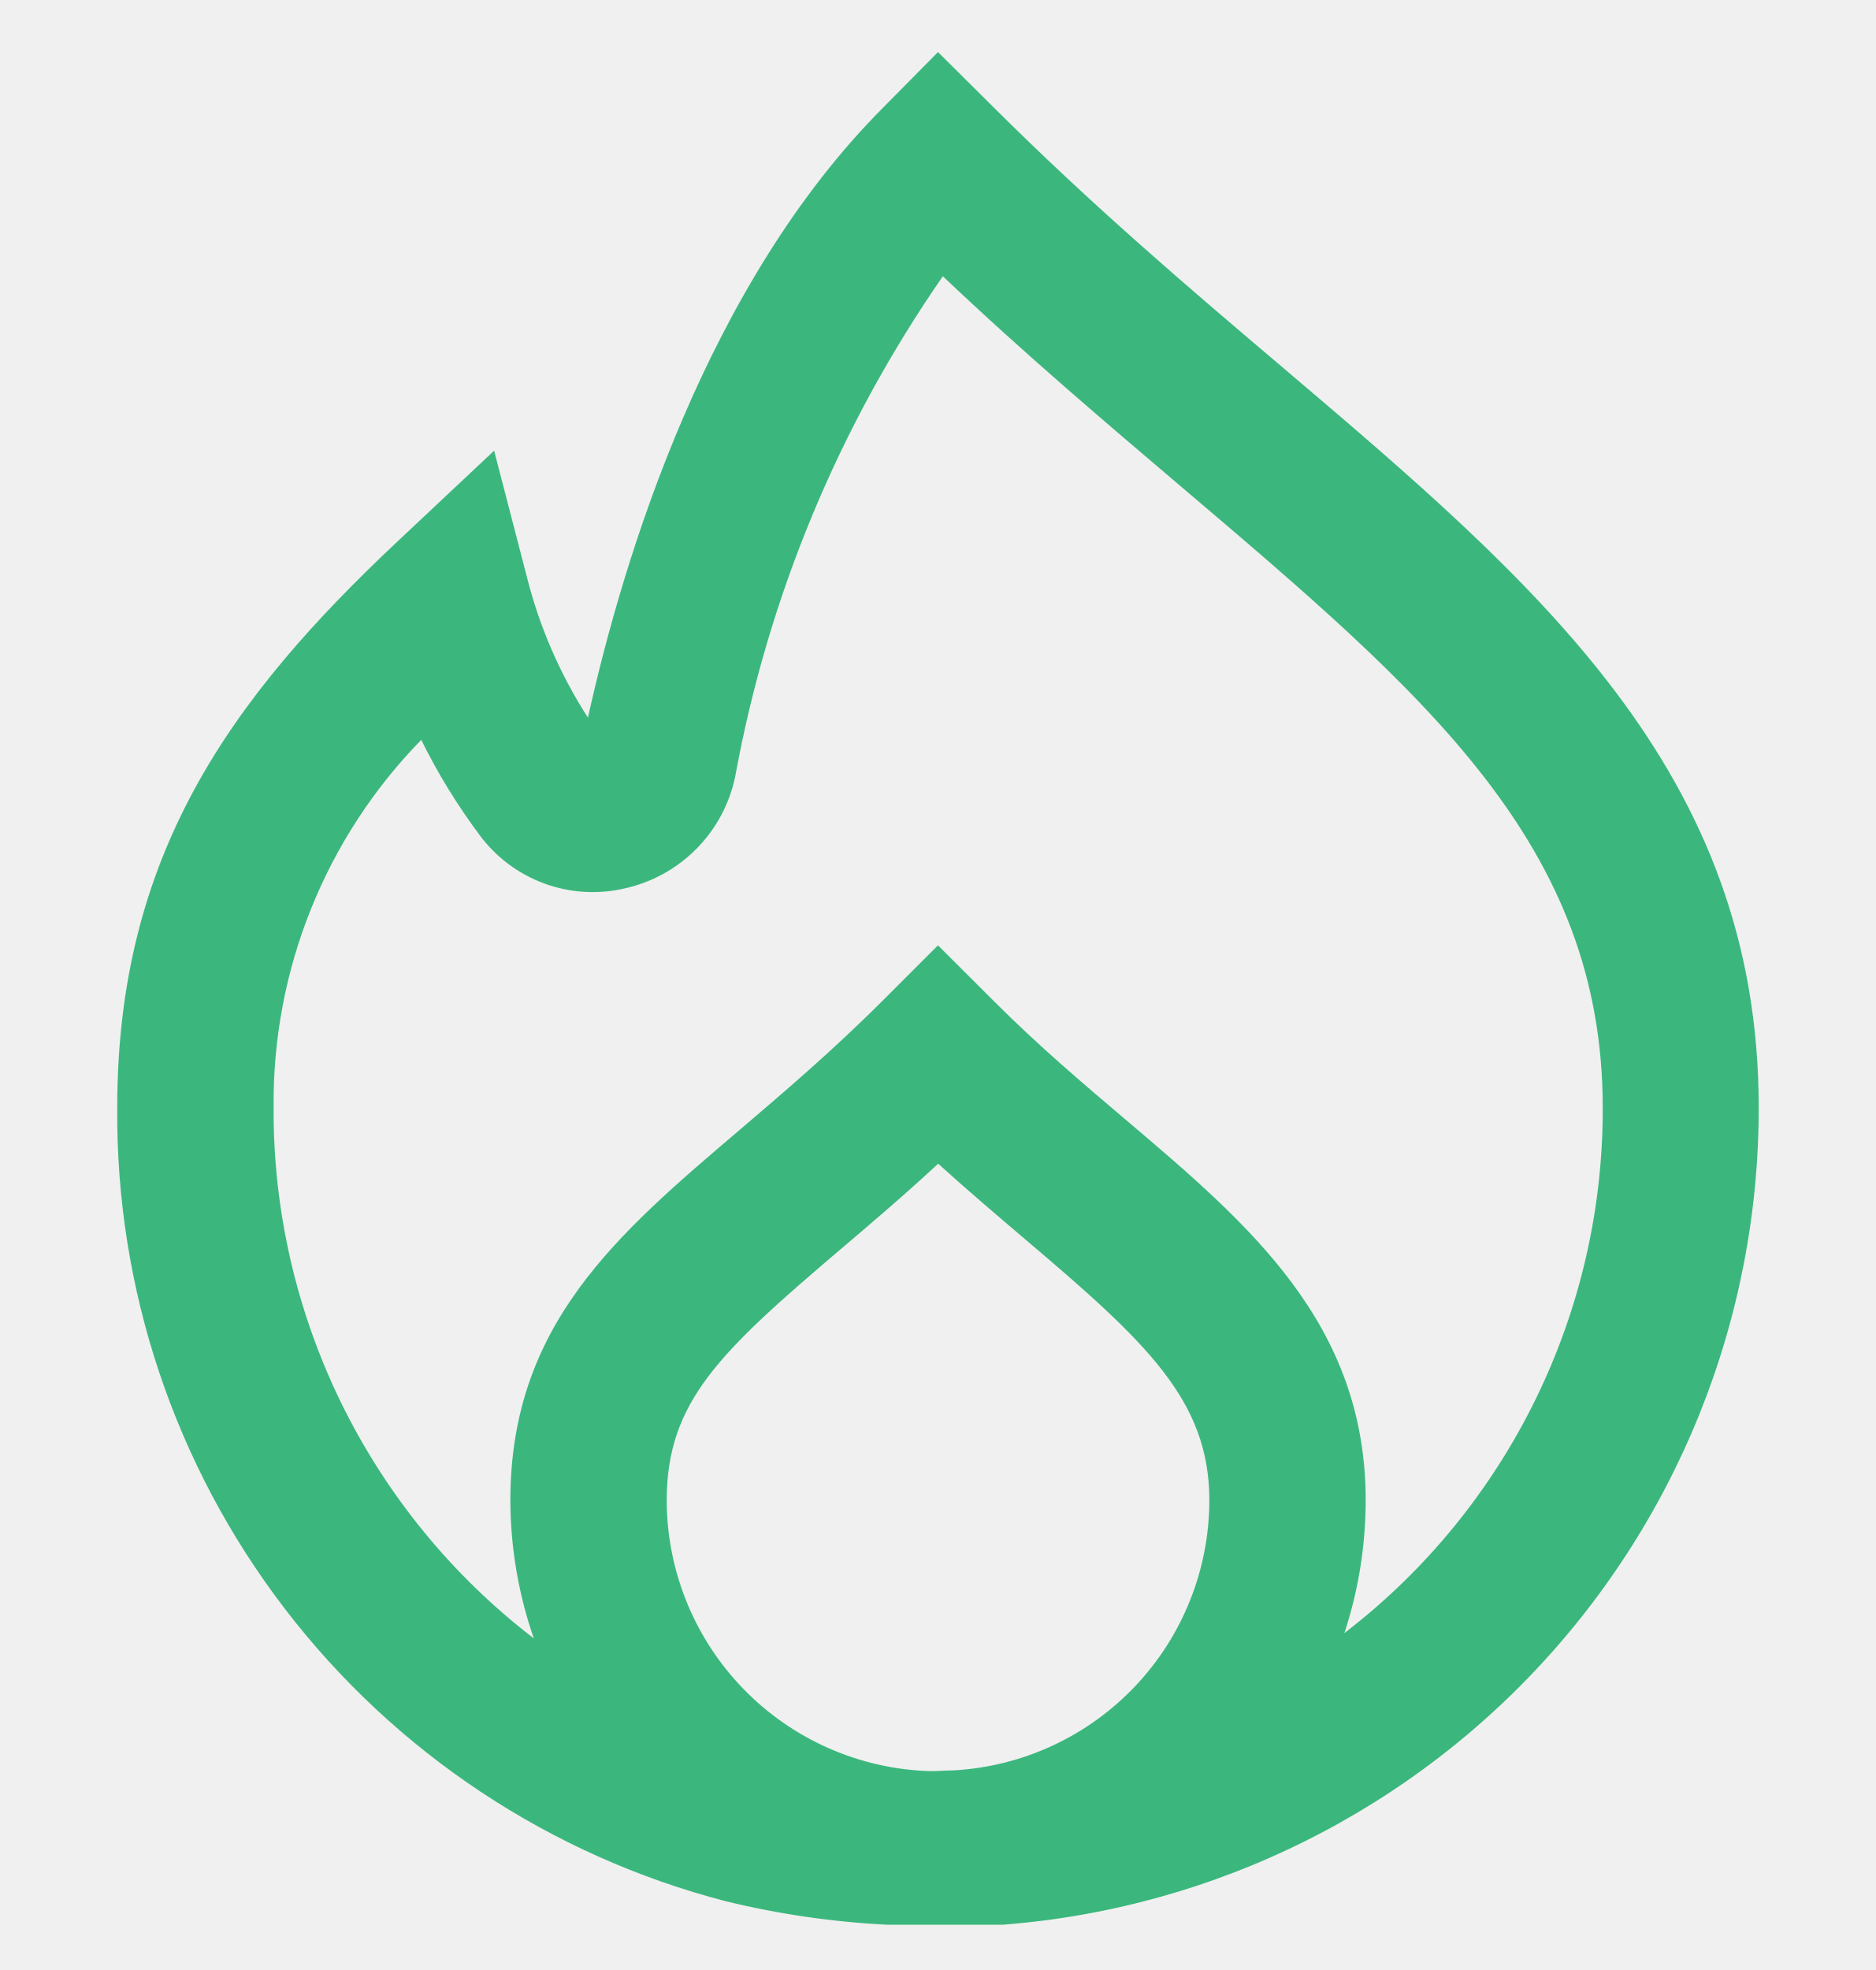
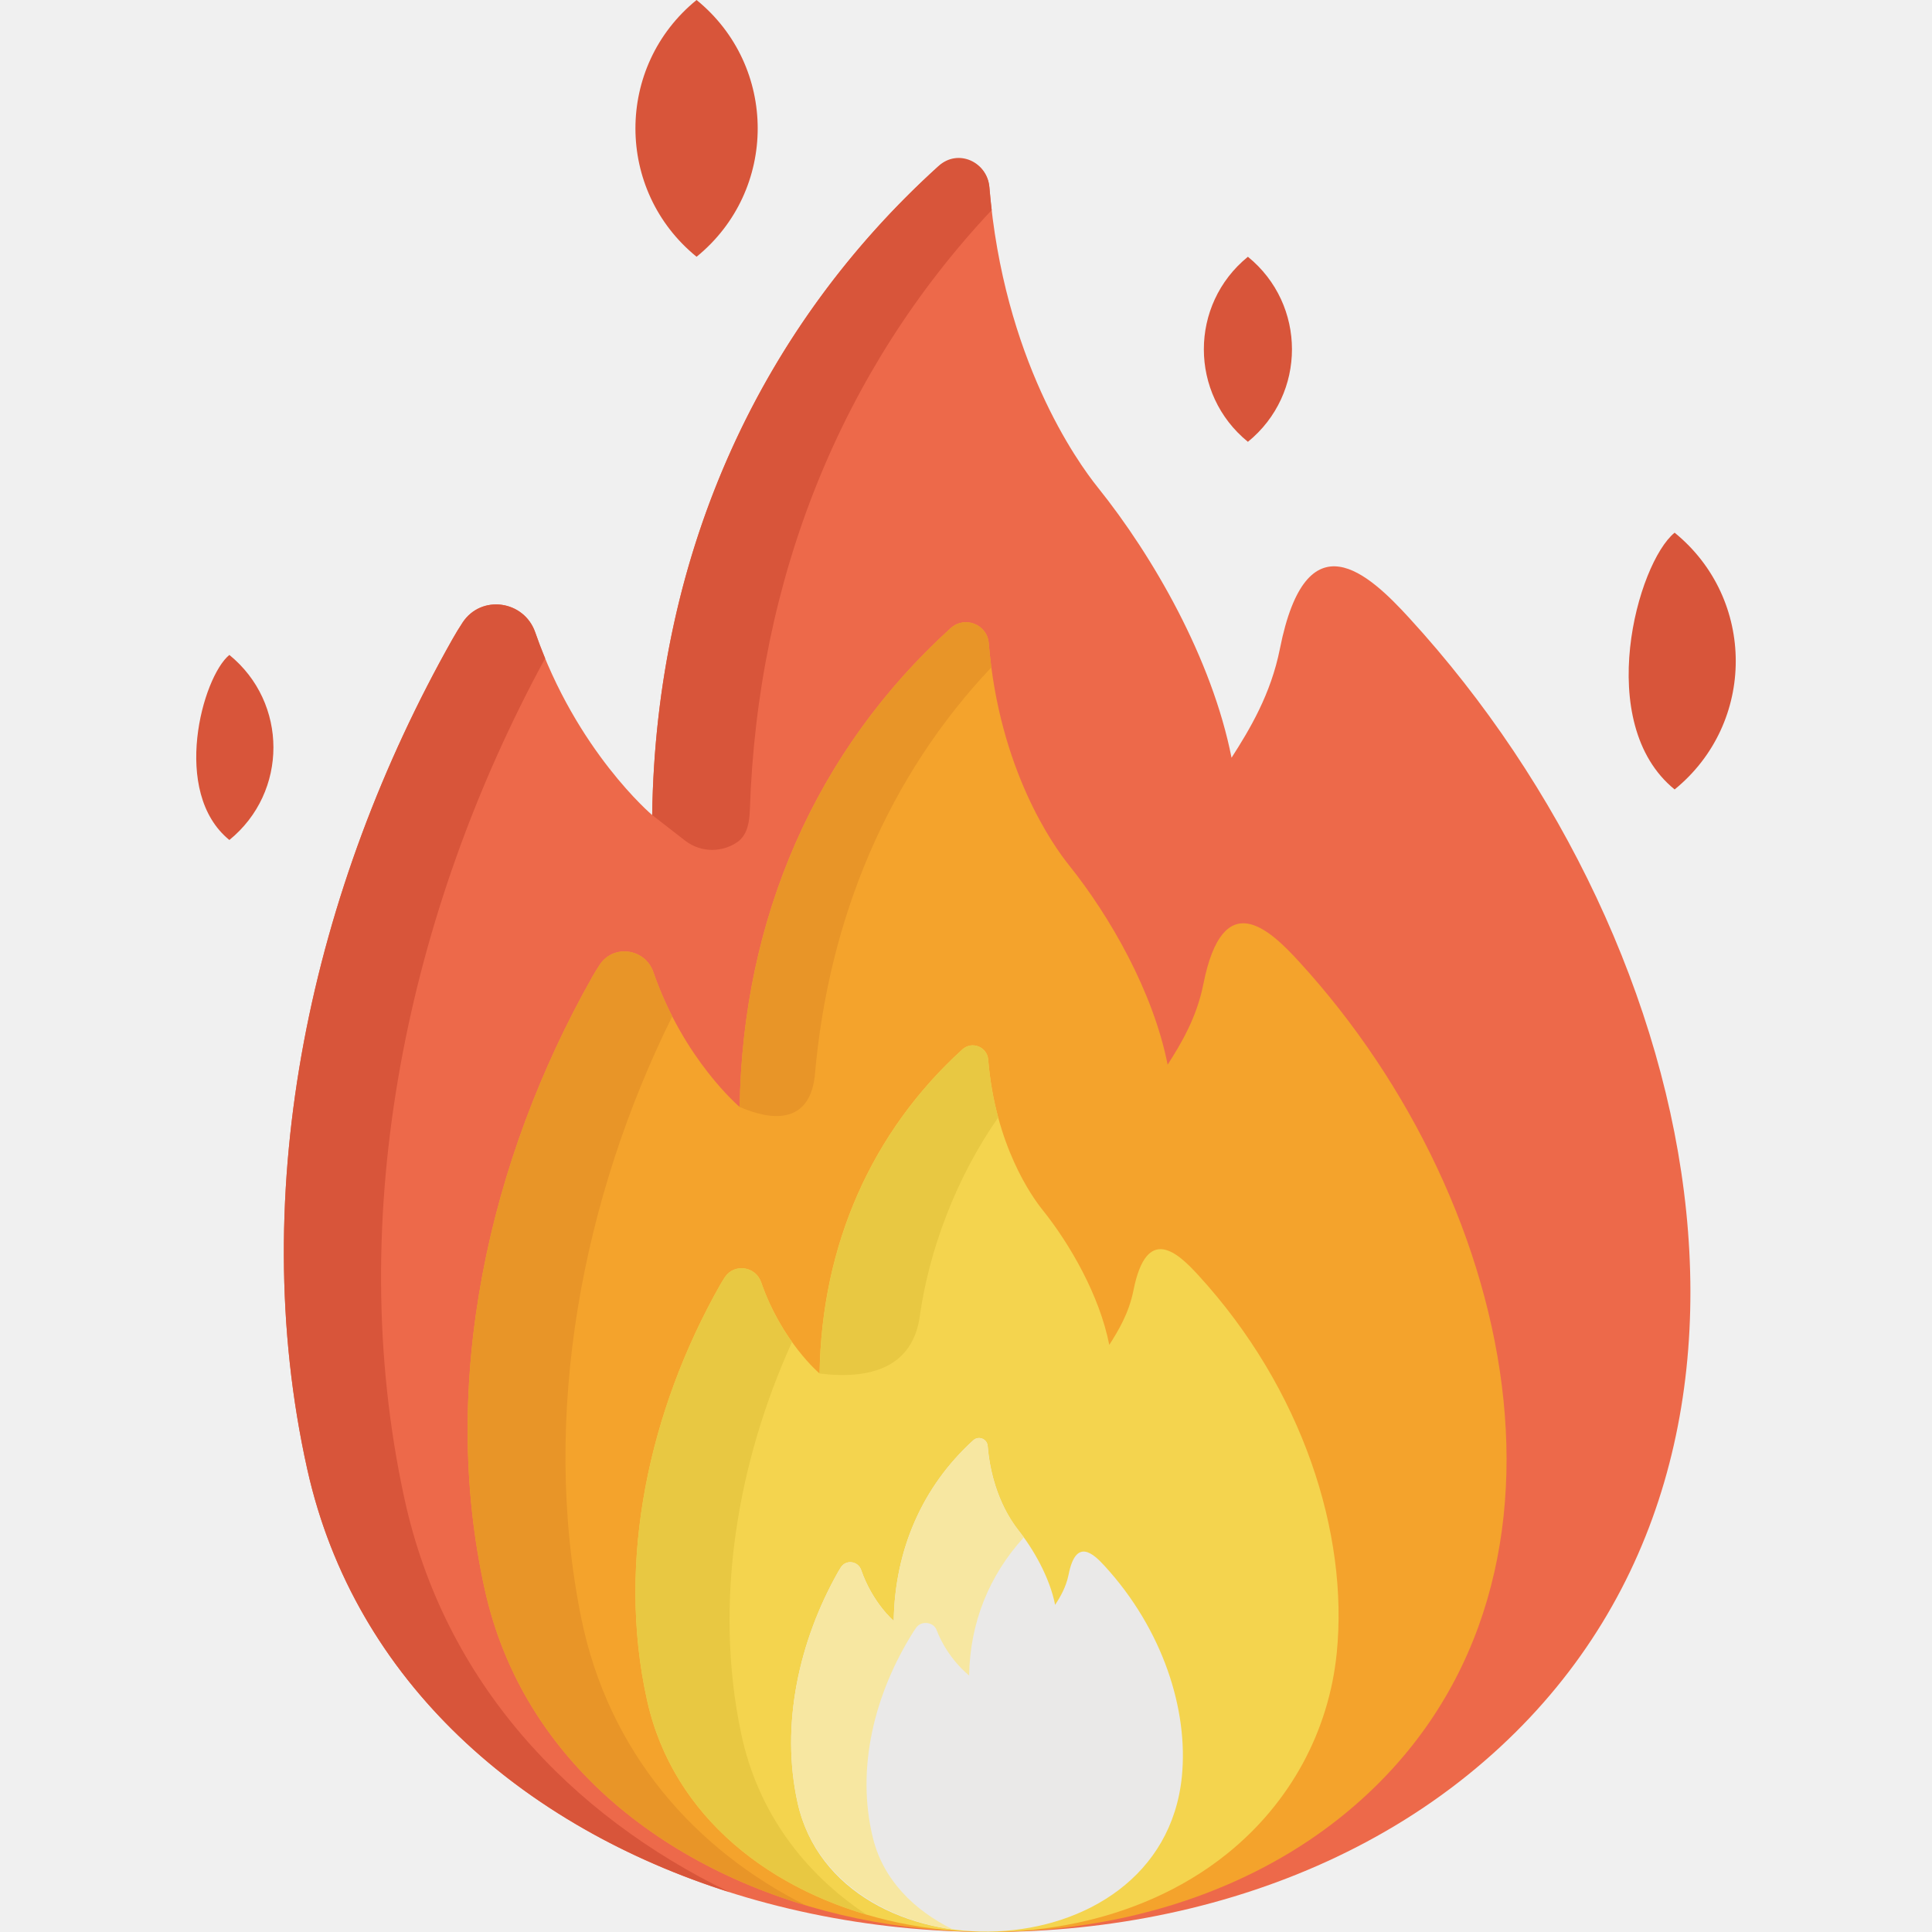
- <svg xmlns="http://www.w3.org/2000/svg" width="20" height="21" viewBox="0 0 20 21" fill="none">
-   <g clip-path="url(#clip0)">
-     <path d="M13.667 3.91C12.667 3.063 11.637 2.184 10.594 1.145L10 0.555L9.417 1.145C7.54 3.027 6.653 5.916 6.268 7.65C5.974 7.193 5.755 6.691 5.621 6.165L5.268 4.804L4.243 5.767C2.447 7.453 1.25 9.125 1.25 11.804C1.233 13.736 1.862 15.618 3.038 17.151C4.213 18.684 5.867 19.781 7.737 20.267C8.3 20.404 8.875 20.488 9.454 20.517C9.635 20.54 9.818 20.552 10 20.553C10.096 20.553 10.189 20.545 10.283 20.539C12.553 20.471 14.707 19.52 16.288 17.89C17.869 16.259 18.752 14.077 18.75 11.806C18.75 8.227 16.394 6.227 13.667 3.91ZM10.167 18.872C10.083 18.872 10 18.881 9.912 18.88C9.162 18.857 8.45 18.543 7.927 18.005C7.404 17.467 7.11 16.747 7.108 15.996C7.108 14.94 7.675 14.413 8.957 13.321C9.281 13.046 9.633 12.747 10.002 12.405C10.327 12.699 10.642 12.966 10.932 13.213C12.221 14.306 12.893 14.927 12.893 15.994C12.892 16.731 12.609 17.44 12.102 17.975C11.595 18.51 10.903 18.831 10.167 18.872ZM14.35 17.396L14.333 17.408C14.483 16.952 14.559 16.476 14.56 15.996C14.56 14.109 13.322 13.057 12.012 11.945C11.547 11.551 11.068 11.145 10.59 10.666L10 10.077L9.411 10.666C8.871 11.206 8.342 11.655 7.877 12.052C6.57 13.164 5.441 14.125 5.441 15.996C5.443 16.497 5.527 16.993 5.691 17.465C4.823 16.799 4.122 15.942 3.64 14.96C3.159 13.978 2.911 12.898 2.917 11.804C2.903 10.341 3.469 8.933 4.491 7.887C4.667 8.244 4.876 8.584 5.114 8.903C5.288 9.138 5.528 9.317 5.803 9.418C6.077 9.519 6.376 9.537 6.661 9.47C6.951 9.406 7.216 9.259 7.425 9.048C7.634 8.837 7.777 8.57 7.838 8.279C8.187 6.364 8.942 4.545 10.052 2.945C10.931 3.779 11.802 4.516 12.588 5.184C15.197 7.4 17.087 9.002 17.087 11.809C17.09 12.888 16.844 13.953 16.369 14.921C15.894 15.89 15.203 16.737 14.349 17.396H14.35Z" fill="#3BB77E" />
+ <svg xmlns="http://www.w3.org/2000/svg" version="1.1" id="Capa_1" x="0px" y="0px" viewBox="0 0 512 512" style="enable-background:new 0 0 512 512;" xml:space="preserve">
+   <path style="fill:#ED694A;" d="M373.499,163.809c-10.67-11.649-27.258-27.372-34.315,8.13c-2.4,12.071-8.007,21.376-12.812,28.868 c-5.179-26.212-20.761-53.343-35.443-71.636c-5.494-6.844-24.988-34.051-28.733-79.567c-0.559-6.793-8.628-9.983-13.675-5.401 c-48.232,43.784-74.706,104.002-75.689,171.795c0,0-20.084-16.929-30.995-48.423c-2.938-8.481-14.308-10.099-19.241-2.6 c-0.947,1.44-1.825,2.882-2.617,4.282c-37.213,65.8-55.114,145.705-38.565,220.045c27.67,124.497,210.704,159.303,307.603,81.054 C483.822,393.8,453.686,251.311,373.499,163.809z" />
+   <g>
+     <path style="fill:#D8553A;" d="M107.171,397.118c-16.357-75.135,0.957-155.818,37.296-222.648c-0.919-2.217-1.803-4.51-2.629-6.894 c-2.938-8.481-14.308-10.099-19.241-2.6c-0.947,1.44-1.824,2.882-2.616,4.282c-37.213,65.8-55.114,145.705-38.565,220.045 c12.621,56.786,57.569,94.9,111.92,112.149C150.936,480.913,117.732,445.704,107.171,397.118z" />
+     <path style="fill:#D8553A;" d="M198.716,214.75c2.009-61.527,24.263-116.697,64.093-159.079c-0.274-2.334-0.477-4.421-0.608-6.005 c-0.571-6.851-8.345-10.287-13.37-5.745c-46.585,42.118-74.979,101.727-75.998,172.075l8.719,6.771 c4.294,3.335,10.112,3.19,14.213,0.135C198.212,220.828,198.563,217.698,198.716,214.75z" />
  </g>
-   <defs>
-     <clipPath id="clip0">
-       <rect width="20" height="20" fill="white" transform="translate(0 0.517151)" />
-     </clipPath>
-   </defs>
+   <path style="fill:#F4A32C;" d="M344.242,254.818c-7.88-8.604-20.133-20.218-25.345,6.005c-1.772,8.915-5.915,15.789-9.462,21.323 c-3.825-19.361-15.335-39.401-26.179-52.912c-4.058-5.055-18.456-25.15-21.223-58.771c-0.413-5.018-6.372-7.373-10.1-3.989 c-35.625,32.339-55.18,76.819-55.905,126.891c0,0-14.835-12.504-22.893-35.766c-2.17-6.264-10.569-7.459-14.212-1.92 c-0.699,1.063-1.348,2.129-1.933,3.163c-27.487,48.601-40.709,107.62-28.486,162.53c20.438,91.956,155.63,117.665,227.202,59.868 C425.73,424.695,403.471,319.45,344.242,254.818z" />
+   <path style="fill:#E89528;" d="M153.994,428.585c-10.822-53.676,0.387-111.271,24.152-159.231 c-1.811-3.546-3.527-7.466-5.013-11.754c-2.17-6.264-10.569-7.46-14.212-1.921c-0.699,1.063-1.348,2.129-1.933,3.164 c-27.486,48.601-40.707,107.62-28.486,162.529c9.506,42.768,43.837,71.196,85.041,83.567 C184.268,490.258,161.218,464.464,153.994,428.585z" />
+   <path style="fill:#F4D44E;" d="M317.534,337.904c-5.334-5.824-13.63-13.687-17.158,4.065c-1.199,6.036-4.004,10.688-6.406,14.434 c-2.59-13.107-10.38-26.672-17.722-35.818c-2.746-3.422-12.493-17.025-14.367-39.784c-0.28-3.397-4.313-4.992-6.837-2.7 c-24.116,21.892-37.353,52.002-37.844,85.897c0,0-10.043-8.465-15.497-24.211c-1.469-4.24-7.154-5.049-9.62-1.3 c-0.474,0.719-0.912,1.441-1.309,2.141c-18.606,32.9-27.557,72.852-19.283,110.023c13.835,62.249,105.352,79.652,153.801,40.527 c16.591-13.398,26.878-32.277,28.964-53.16C357.405,406.388,345.232,368.129,317.534,337.904z" />
+   <path style="fill:#EAE9E8;" d="M292.749,415.006c-2.972-3.245-7.593-7.625-9.559,2.264c-0.668,3.363-2.23,5.955-3.569,8.042 c-1.443-7.302-5.783-14.86-9.873-19.955c-1.53-1.907-6.961-9.486-8.005-22.165c-0.156-1.893-2.404-2.78-3.809-1.505 c-13.435,12.197-20.811,28.972-21.084,47.856c0,0-5.595-4.716-8.634-13.489c-0.819-2.363-3.986-2.814-5.359-0.724 c-0.264,0.401-0.508,0.803-0.728,1.193c-10.366,18.33-15.353,40.588-10.743,61.297c10.498,47.231,96.546,45.799,101.824-7.039 C314.962,453.16,308.18,431.844,292.749,415.006z" />
+   <path style="fill:#F7E7A1;" d="M231.364,487.194c-4.61-18.525,0.377-38.436,10.743-54.832c0.22-0.349,0.465-0.708,0.728-1.067 c1.374-1.869,4.541-1.466,5.359,0.647c3.039,7.848,8.634,12.067,8.634,12.067c0.225-13.88,5.253-26.48,14.488-36.586 c-2.065-2.86-8.383-9.756-9.574-24.229c-0.156-1.893-2.404-2.78-3.809-1.505c-13.435,12.197-20.811,28.972-21.084,47.856 c0,0-5.595-4.716-8.634-13.488c-0.818-2.363-3.986-2.814-5.359-0.724c-0.264,0.401-0.508,0.803-0.728,1.193 c-10.366,18.329-15.353,40.588-10.743,61.297c4.266,19.195,21.792,30.731,41.168,33.515 C242.101,506.205,234.068,498.077,231.364,487.194z" />
+   <g>
+     <path style="fill:#D8553A;" d="M184.598,68.045c21.625-17.589,21.577-50.496,0-68.045C162.973,17.588,163.02,50.496,184.598,68.045 z" />
+     <path style="fill:#D8553A;" d="M443.793,209.213c21.625-17.589,21.577-50.496,0-68.045 C433.909,149.206,422.216,191.664,443.793,209.213z" />
+     <path style="fill:#D8553A;" d="M60.785,222.606c15.585-12.677,15.551-36.392,0-49.041 C53.662,179.358,45.234,209.958,60.785,222.606z" />
+     <path style="fill:#D8553A;" d="M330.709,117.086c15.585-12.677,15.551-36.392,0-49.041 C315.124,80.721,315.159,104.438,330.709,117.086z" />
+   </g>
+   <path style="fill:#E89528;" d="M215.911,285.324c3.579-42.252,19.714-79.821,46.806-108.462c-0.274-2.076-0.505-4.207-0.685-6.398 c-0.413-5.018-6.372-7.373-10.1-3.989c-28.23,25.626-46.348,58.882-53.022,96.497l-0.01-0.003c-0.495,2.79-1.109,6.854-1.497,10.047 c0.001,0.003,0.002,0.005,0.004,0.008c-0.811,6.664-1.281,13.448-1.381,20.343C196.78,293.514,213.848,302.287,215.911,285.324z" />
+   <g>
+     <path style="fill:#E8C842;" d="M196.43,459.481c-7.355-34.725-1.091-71.755,13.461-103.84c-2.819-3.953-5.904-9.263-8.187-15.855 c-1.47-4.24-7.154-5.049-9.621-1.3c-0.473,0.719-0.913,1.441-1.309,2.141c-18.606,32.9-27.557,72.852-19.283,110.023 c6.48,29.152,29.997,48.468,58.148,56.749C213.253,496.521,200.858,480.42,196.43,459.481z" />
+     <path style="fill:#E8C842;" d="M243.751,348.824c2.438-17.425,9.565-36.624,20.784-52.675c-1.222-4.532-2.183-9.653-2.652-15.348 c-0.28-3.397-4.314-4.992-6.837-2.7c-15.026,13.641-25.811,30.479-31.938,49.428l-0.016-0.004 c-0.964,2.977-2.327,7.909-3.153,11.802c0.007-0.002,0.014-0.002,0.021-0.005c-1.692,7.944-2.633,16.188-2.756,24.675 C230.696,365.681,241.857,362.34,243.751,348.824z" />
+   </g>
</svg>
